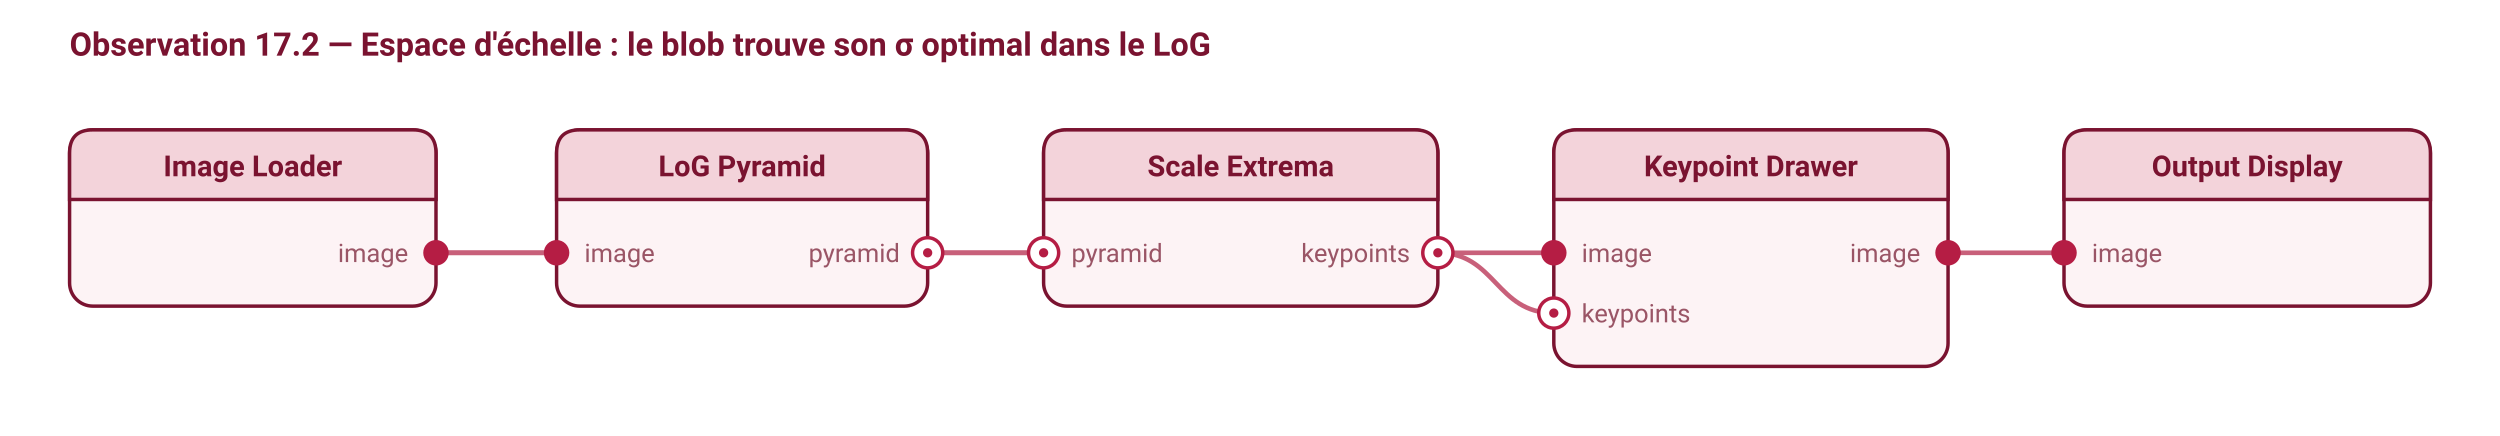
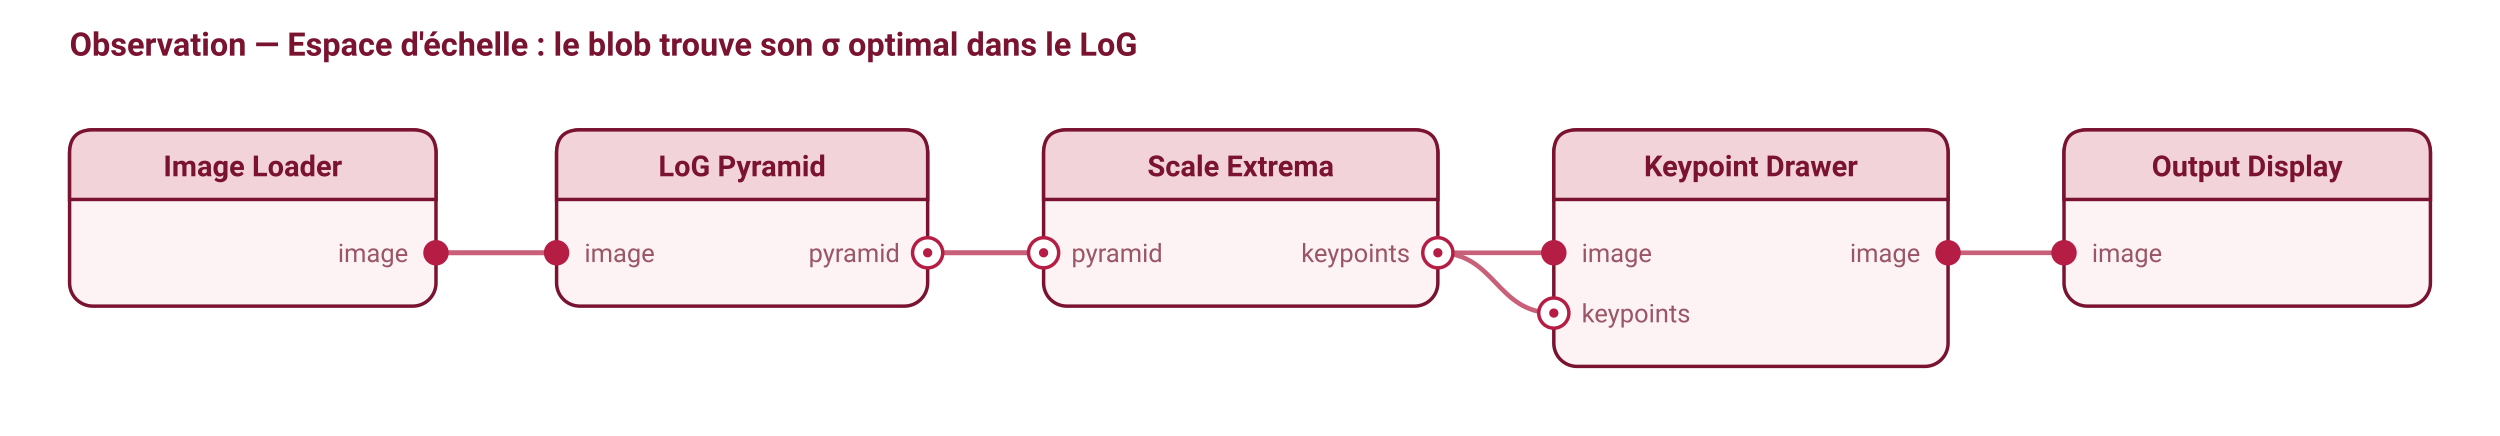
<svg xmlns="http://www.w3.org/2000/svg" viewBox="-30 -56 1078 188" width="1078" height="188" font-family="ui-sans-serif, -apple-system, 'Segoe UI', Roboto, sans-serif">
  <rect x="-30" y="-56" width="1078" height="188" fill="#ffffff" />
-   <text x="0" y="-32" font-size="14" font-weight="600" fill="#7a1330">Observation 17.2 — Espace d'échelle : le blob trouve son σ optimal dans le LoG</text>
+   <text x="0" y="-32" font-size="14" font-weight="600" fill="#7a1330">Observation — Espace d'échelle : le blob trouve son σ optimal dans le LoG</text>
  <path d="M158.0,53.0 C184.0,53.0 184.0,53.0 210.0,53.0" fill="none" stroke="#c8607a" stroke-width="2" stroke-linecap="round" />
  <path d="M370.0,53.0 C395.0,53.0 395.0,53.0 420.0,53.0" fill="none" stroke="#c8607a" stroke-width="2" stroke-linecap="round" />
  <path d="M590.0,53.0 C615.0,53.0 615.0,79.0 640.0,79.0" fill="none" stroke="#c8607a" stroke-width="2" stroke-linecap="round" />
  <path d="M158.0,53.0 C399.0,53.0 399.0,53.0 640.0,53.0" fill="none" stroke="#c8607a" stroke-width="2" stroke-linecap="round" />
  <path d="M810.0,53.0 C835.0,53.0 835.0,53.0 860.0,53.0" fill="none" stroke="#c8607a" stroke-width="2" stroke-linecap="round" />
  <rect x="0" y="0" width="158" height="76" rx="10" fill="#fdf3f5" stroke="#7a1330" stroke-width="1.5" />
  <path d="M0,30 L0,10 Q0,0 10,0 L148,0 Q158,0 158,10 L158,30 Z" fill="#f3d3da" stroke="#7a1330" stroke-width="1.5" />
  <text x="79" y="20" font-size="12.5" font-weight="600" text-anchor="middle" fill="#7a1330">Image Loader</text>
  <circle cx="158.0" cy="53.0" r="5.5" fill="#b51d44" />
  <text x="146" y="57" font-size="11" text-anchor="end" fill="#9a5566">image</text>
  <rect x="210" y="0" width="160" height="76" rx="10" fill="#fdf3f5" stroke="#7a1330" stroke-width="1.5" />
  <path d="M210,30 L210,10 Q210,0 220,0 L360,0 Q370,0 370,10 L370,30 Z" fill="#f3d3da" stroke="#7a1330" stroke-width="1.5" />
  <text x="290" y="20" font-size="12.5" font-weight="600" text-anchor="middle" fill="#7a1330">LoG Pyramid</text>
  <circle cx="210.0" cy="53.0" r="5.5" fill="#b51d44" />
  <text x="222" y="57" font-size="11" fill="#9a5566">image</text>
  <circle cx="370.0" cy="53.0" r="6.5" fill="#ffffff" stroke="#b51d44" stroke-width="1.5" />
  <circle cx="370.0" cy="53.0" r="2" fill="#b51d44" />
  <text x="358" y="57" font-size="11" text-anchor="end" fill="#9a5566">pyramid</text>
  <rect x="420" y="0" width="170" height="76" rx="10" fill="#fdf3f5" stroke="#7a1330" stroke-width="1.5" />
  <path d="M420,30 L420,10 Q420,0 430,0 L580,0 Q590,0 590,10 L590,30 Z" fill="#f3d3da" stroke="#7a1330" stroke-width="1.5" />
  <text x="505" y="20" font-size="12.5" font-weight="600" text-anchor="middle" fill="#7a1330">Scale Extrema</text>
  <circle cx="420.0" cy="53.0" r="6.5" fill="#ffffff" stroke="#b51d44" stroke-width="1.5" />
  <circle cx="420.0" cy="53.0" r="2" fill="#b51d44" />
  <text x="432" y="57" font-size="11" fill="#9a5566">pyramid</text>
  <circle cx="590.0" cy="53.0" r="6.5" fill="#ffffff" stroke="#b51d44" stroke-width="1.5" />
  <circle cx="590.0" cy="53.0" r="2" fill="#b51d44" />
  <text x="578" y="57" font-size="11" text-anchor="end" fill="#9a5566">keypoints</text>
  <rect x="640" y="0" width="170" height="102" rx="10" fill="#fdf3f5" stroke="#7a1330" stroke-width="1.5" />
  <path d="M640,30 L640,10 Q640,0 650,0 L800,0 Q810,0 810,10 L810,30 Z" fill="#f3d3da" stroke="#7a1330" stroke-width="1.5" />
  <text x="725" y="20" font-size="12.5" font-weight="600" text-anchor="middle" fill="#7a1330">Keypoint Drawer</text>
  <circle cx="640.0" cy="53.0" r="5.5" fill="#b51d44" />
  <text x="652" y="57" font-size="11" fill="#9a5566">image</text>
  <circle cx="640.0" cy="79.0" r="6.5" fill="#ffffff" stroke="#b51d44" stroke-width="1.5" />
  <circle cx="640.0" cy="79.0" r="2" fill="#b51d44" />
  <text x="652" y="83" font-size="11" fill="#9a5566">keypoints</text>
  <circle cx="810.0" cy="53.0" r="5.5" fill="#b51d44" />
  <text x="798" y="57" font-size="11" text-anchor="end" fill="#9a5566">image</text>
  <rect x="860" y="0" width="158" height="76" rx="10" fill="#fdf3f5" stroke="#7a1330" stroke-width="1.5" />
  <path d="M860,30 L860,10 Q860,0 870,0 L1008,0 Q1018,0 1018,10 L1018,30 Z" fill="#f3d3da" stroke="#7a1330" stroke-width="1.5" />
  <text x="939" y="20" font-size="12.5" font-weight="600" text-anchor="middle" fill="#7a1330">Output Display</text>
  <circle cx="860.0" cy="53.0" r="5.5" fill="#b51d44" />
  <text x="872" y="57" font-size="11" fill="#9a5566">image</text>
</svg>
